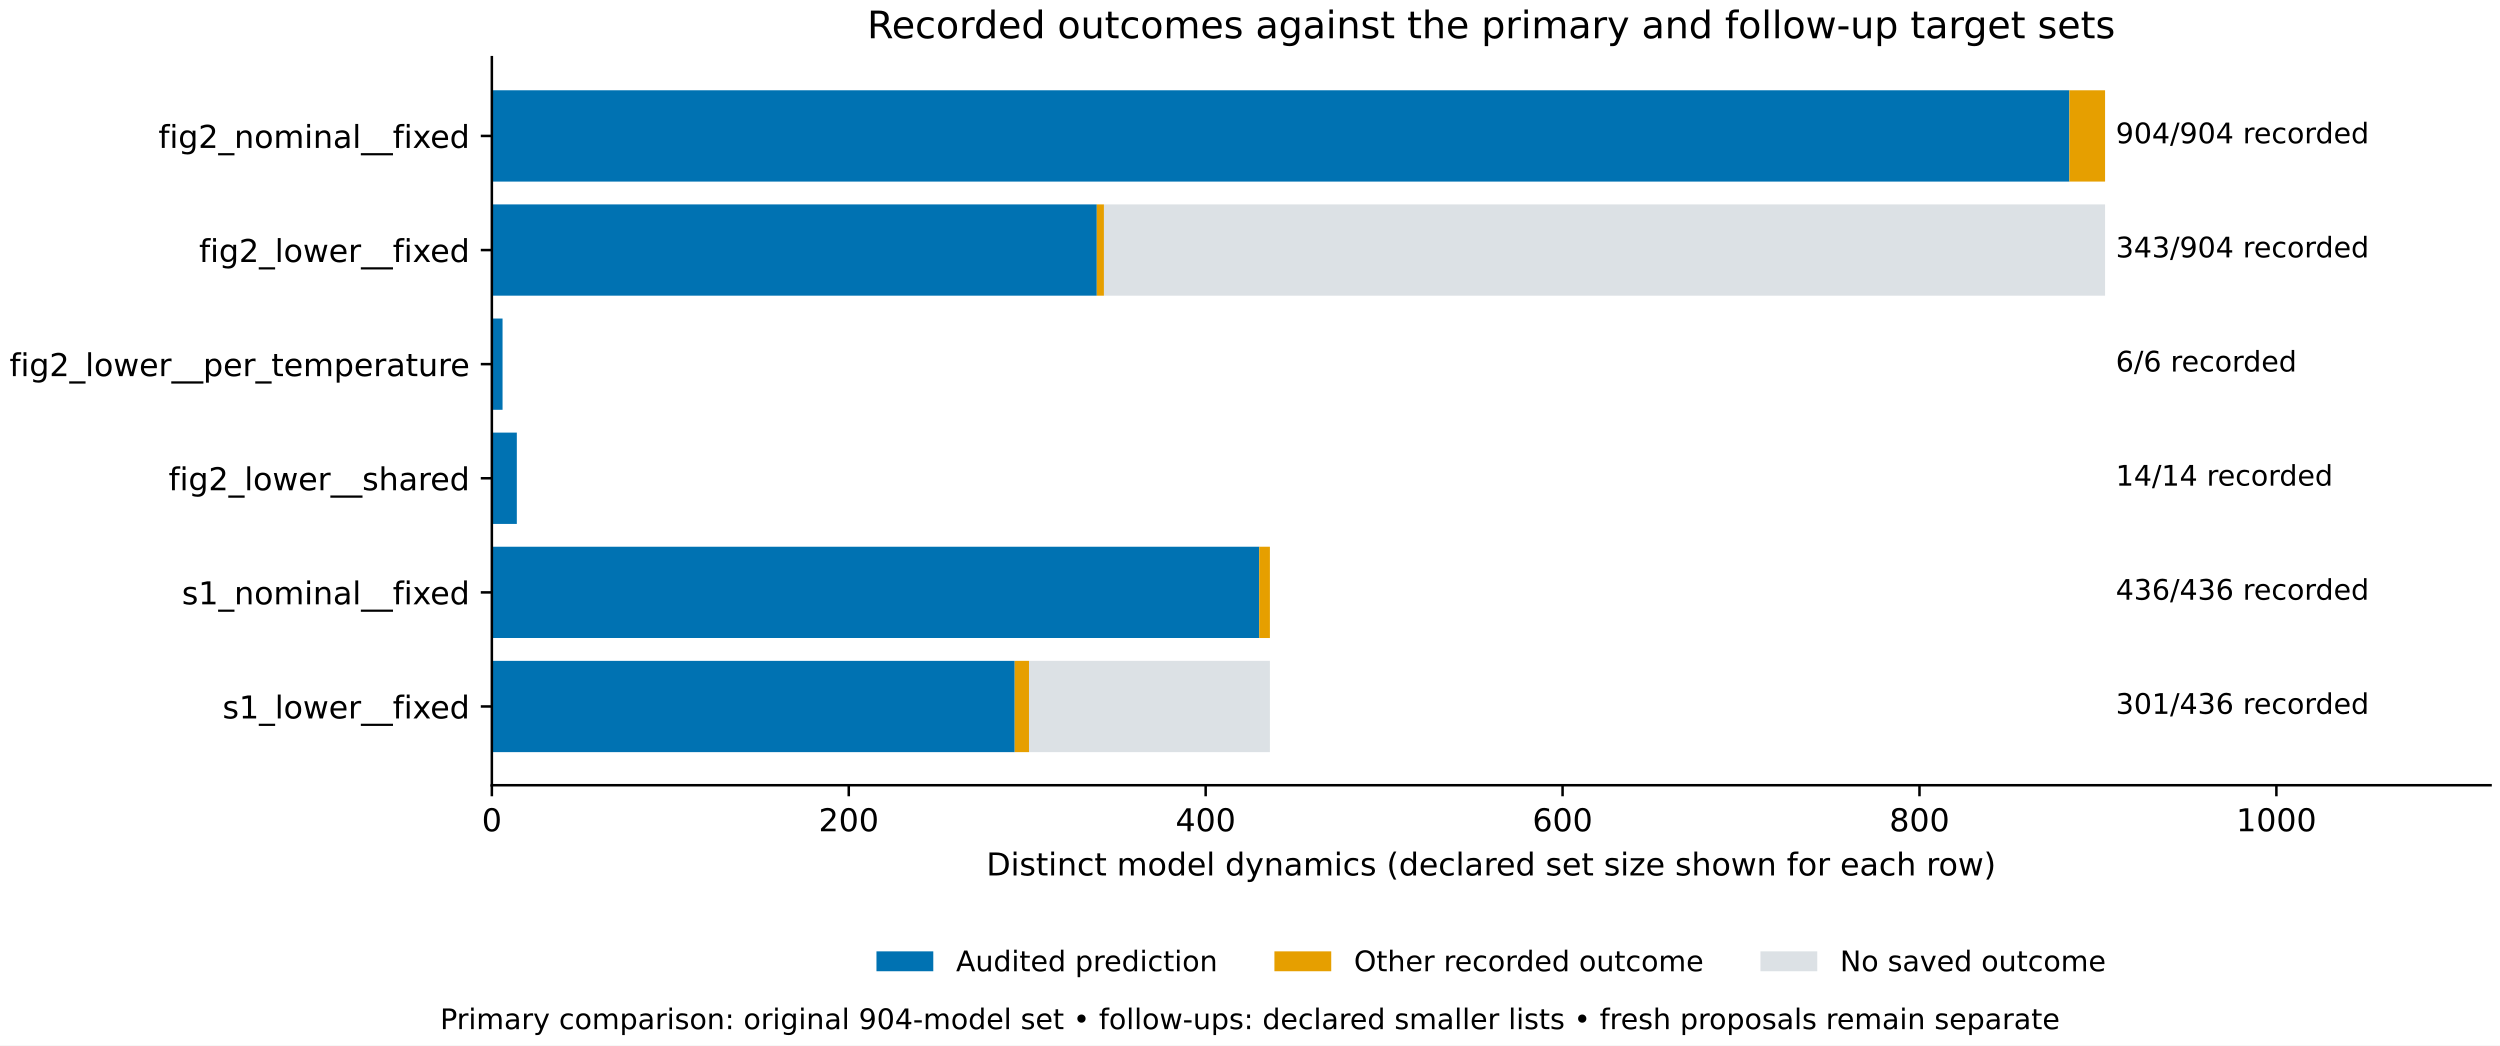
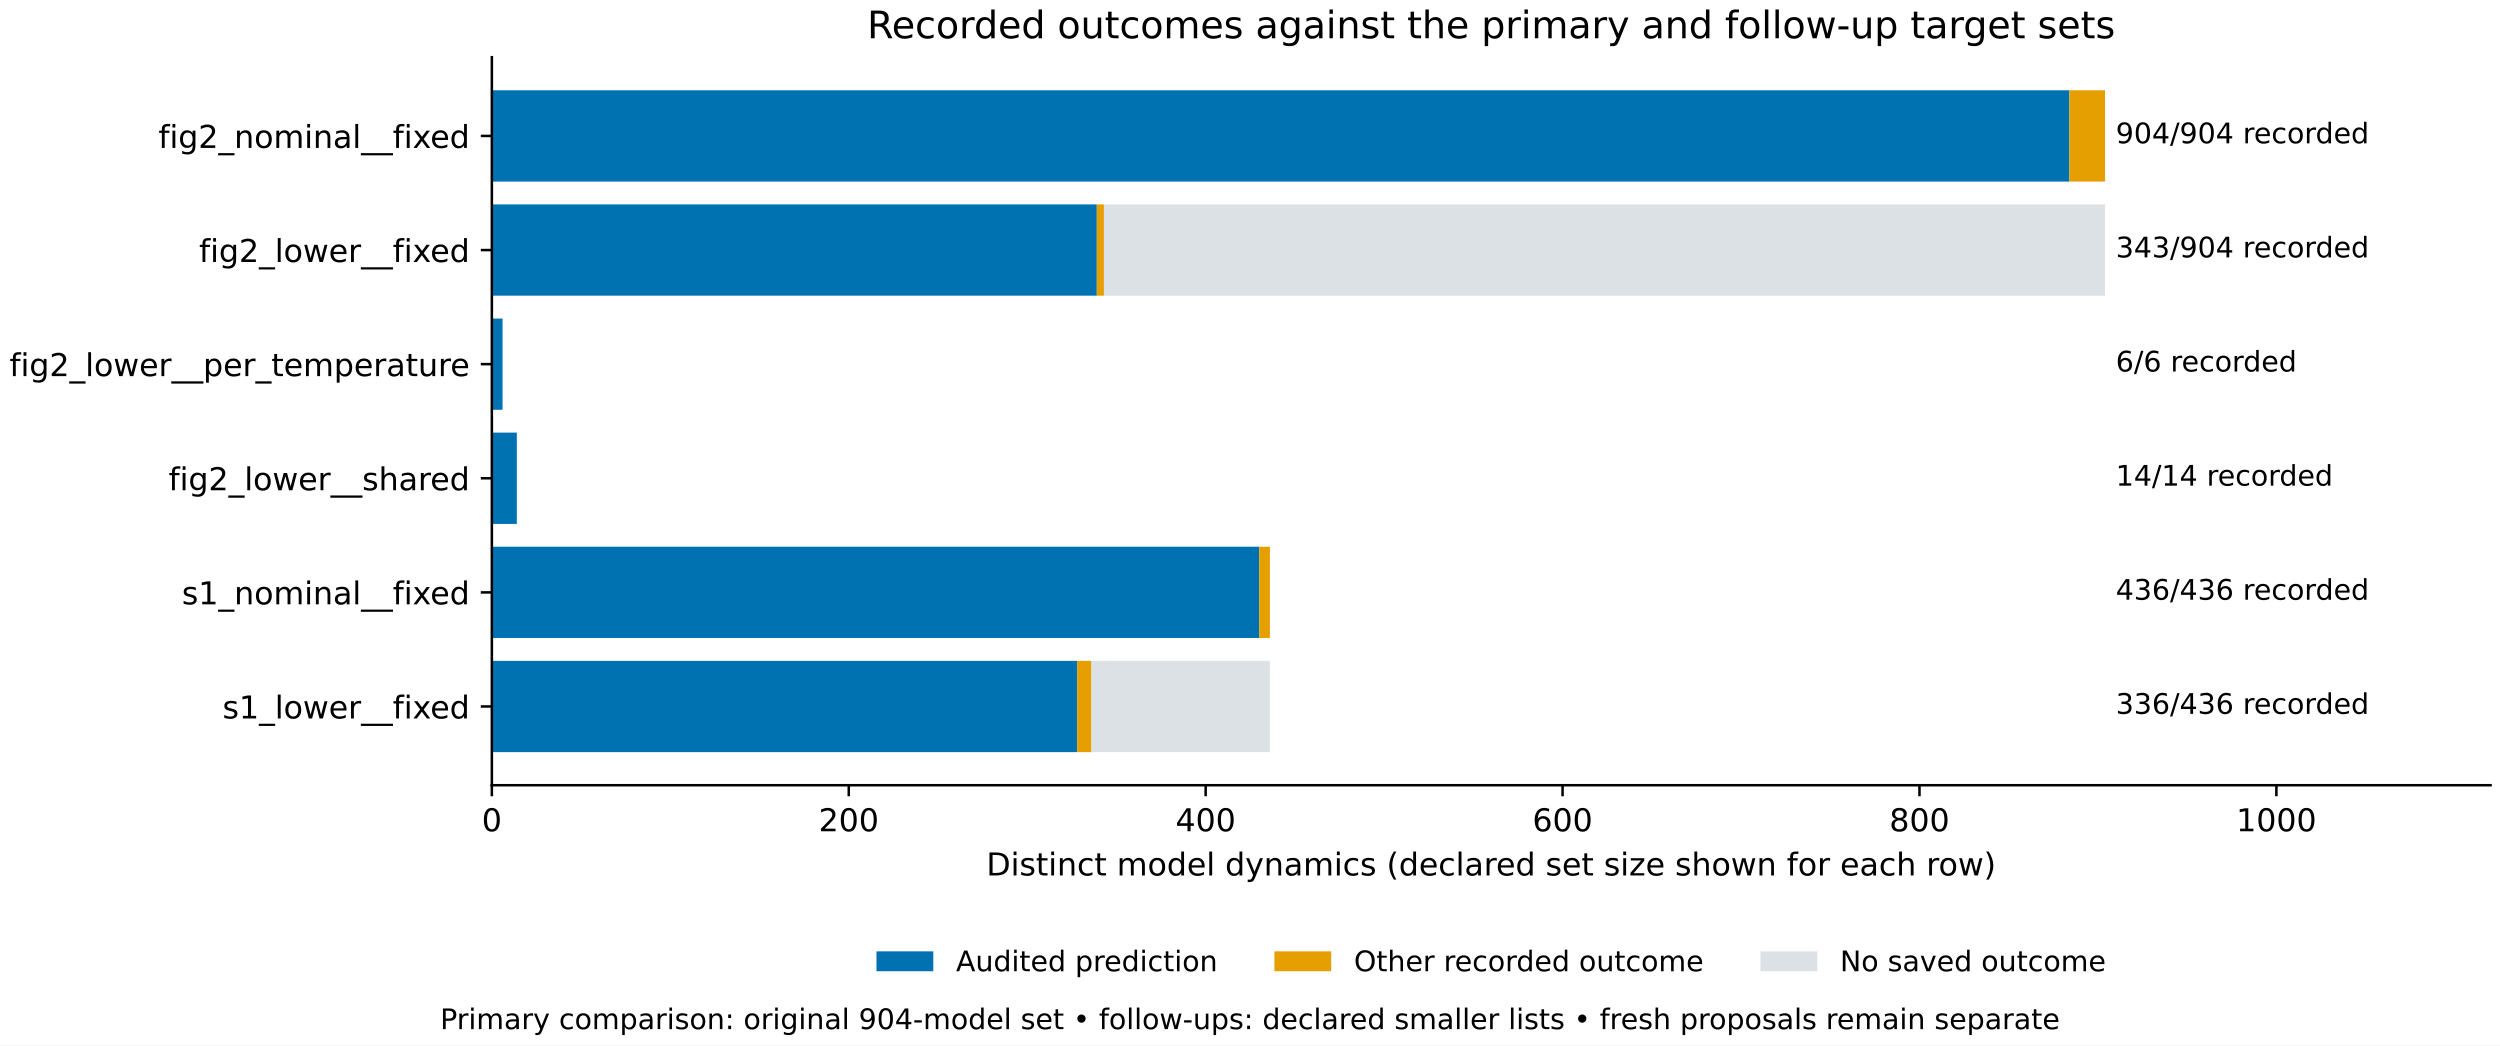
<svg xmlns="http://www.w3.org/2000/svg" xmlns:xlink="http://www.w3.org/1999/xlink" width="792pt" height="331.2pt" viewBox="0 0 792 331.2" version="1.1">
  <defs>
    <style type="text/css">*{stroke-linejoin: round; stroke-linecap: butt}</style>
  </defs>
  <g id="figure_1">
    <g id="patch_1">
      <path d="M 0 331.2  L 792 331.2  L 792 0  L 0 0  z " style="fill: #ffffff" />
    </g>
    <g id="axes_1">
      <g id="patch_2">
        <path d="M 155.817 248.759  L 789 248.759  L 789 18.118  L 155.817 18.118  z " style="fill: #ffffff" />
      </g>
      <g id="patch_3">
-         <path d="M 155.817 28.602  L 655.579 28.602  L 655.579 57.522  L 155.817 57.522  z " clip-path="url(#pbd072a9b23)" style="fill: #0072b2" />
+         <path d="M 155.817 28.602  L 655.579 28.602  L 655.579 57.522  L 155.817 57.522  z " clip-path="url(#pfad9536302)" style="fill: #0072b2" />
      </g>
      <g id="patch_4">
-         <path d="M 155.817 64.753  L 347.468 64.753  L 347.468 93.673  L 155.817 93.673  z " clip-path="url(#pbd072a9b23)" style="fill: #0072b2" />
+         <path d="M 155.817 64.753  L 347.468 64.753  L 347.468 93.673  L 155.817 93.673  z " clip-path="url(#pfad9536302)" style="fill: #0072b2" />
      </g>
      <g id="patch_5">
-         <path d="M 155.817 100.903  L 159.209 100.903  L 159.209 129.823  L 155.817 129.823  z " clip-path="url(#pbd072a9b23)" style="fill: #0072b2" />
+         <path d="M 155.817 100.903  L 159.209 100.903  L 159.209 129.823  L 155.817 129.823  z " clip-path="url(#pfad9536302)" style="fill: #0072b2" />
      </g>
      <g id="patch_6">
-         <path d="M 155.817 137.054  L 163.732 137.054  L 163.732 165.974  L 155.817 165.974  z " clip-path="url(#pbd072a9b23)" style="fill: #0072b2" />
+         <path d="M 155.817 137.054  L 163.732 137.054  L 163.732 165.974  L 155.817 165.974  z " clip-path="url(#pfad9536302)" style="fill: #0072b2" />
      </g>
      <g id="patch_7">
-         <path d="M 155.817 173.204  L 398.914 173.204  L 398.914 202.124  L 155.817 202.124  z " clip-path="url(#pbd072a9b23)" style="fill: #0072b2" />
+         <path d="M 155.817 173.204  L 398.914 173.204  L 398.914 202.124  L 155.817 202.124  z " clip-path="url(#pfad9536302)" style="fill: #0072b2" />
      </g>
      <g id="patch_8">
-         <path d="M 155.817 209.355  L 321.462 209.355  L 321.462 238.275  L 155.817 238.275  z " clip-path="url(#pbd072a9b23)" style="fill: #0072b2" />
+         <path d="M 155.817 209.355  L 341.249 209.355  L 341.249 238.275  L 155.817 238.275  z " clip-path="url(#pfad9536302)" style="fill: #0072b2" />
      </g>
      <g id="patch_9">
-         <path d="M 655.579 28.602  L 666.886 28.602  L 666.886 57.522  L 655.579 57.522  z " clip-path="url(#pbd072a9b23)" style="fill: #e69f00" />
+         <path d="M 655.579 28.602  L 666.886 28.602  L 666.886 57.522  L 655.579 57.522  z " clip-path="url(#pfad9536302)" style="fill: #e69f00" />
      </g>
      <g id="patch_10">
-         <path d="M 347.468 64.753  L 349.73 64.753  L 349.73 93.673  L 347.468 93.673  z " clip-path="url(#pbd072a9b23)" style="fill: #e69f00" />
+         <path d="M 347.468 64.753  L 349.73 64.753  L 349.73 93.673  L 347.468 93.673  z " clip-path="url(#pfad9536302)" style="fill: #e69f00" />
      </g>
      <g id="patch_11">
-         <path d="M 159.209 100.903  L 159.209 100.903  L 159.209 129.823  L 159.209 129.823  z " clip-path="url(#pbd072a9b23)" style="fill: #e69f00" />
+         <path d="M 159.209 100.903  L 159.209 100.903  L 159.209 129.823  L 159.209 129.823  z " clip-path="url(#pfad9536302)" style="fill: #e69f00" />
      </g>
      <g id="patch_12">
-         <path d="M 163.732 137.054  L 163.732 137.054  L 163.732 165.974  L 163.732 165.974  z " clip-path="url(#pbd072a9b23)" style="fill: #e69f00" />
+         <path d="M 163.732 137.054  L 163.732 137.054  L 163.732 165.974  L 163.732 165.974  z " clip-path="url(#pfad9536302)" style="fill: #e69f00" />
      </g>
      <g id="patch_13">
-         <path d="M 398.914 173.204  L 402.306 173.204  L 402.306 202.124  L 398.914 202.124  z " clip-path="url(#pbd072a9b23)" style="fill: #e69f00" />
+         <path d="M 398.914 173.204  L 402.306 173.204  L 402.306 202.124  L 398.914 202.124  z " clip-path="url(#pfad9536302)" style="fill: #e69f00" />
      </g>
      <g id="patch_14">
-         <path d="M 321.462 209.355  L 325.985 209.355  L 325.985 238.275  L 321.462 238.275  z " clip-path="url(#pbd072a9b23)" style="fill: #e69f00" />
+         <path d="M 341.249 209.355  L 345.772 209.355  L 345.772 238.275  L 341.249 238.275  z " clip-path="url(#pfad9536302)" style="fill: #e69f00" />
      </g>
      <g id="patch_15">
-         <path d="M 666.886 28.602  L 666.886 28.602  L 666.886 57.522  L 666.886 57.522  z " clip-path="url(#pbd072a9b23)" style="fill: #dce1e5" />
+         <path d="M 666.886 28.602  L 666.886 28.602  L 666.886 57.522  L 666.886 57.522  z " clip-path="url(#pfad9536302)" style="fill: #dce1e5" />
      </g>
      <g id="patch_16">
-         <path d="M 349.73 64.753  L 666.886 64.753  L 666.886 93.673  L 349.73 93.673  z " clip-path="url(#pbd072a9b23)" style="fill: #dce1e5" />
+         <path d="M 349.73 64.753  L 666.886 64.753  L 666.886 93.673  L 349.73 93.673  z " clip-path="url(#pfad9536302)" style="fill: #dce1e5" />
      </g>
      <g id="patch_17">
-         <path d="M 159.209 100.903  L 159.209 100.903  L 159.209 129.823  L 159.209 129.823  z " clip-path="url(#pbd072a9b23)" style="fill: #dce1e5" />
+         <path d="M 159.209 100.903  L 159.209 100.903  L 159.209 129.823  L 159.209 129.823  z " clip-path="url(#pfad9536302)" style="fill: #dce1e5" />
      </g>
      <g id="patch_18">
-         <path d="M 163.732 137.054  L 163.732 137.054  L 163.732 165.974  L 163.732 165.974  z " clip-path="url(#pbd072a9b23)" style="fill: #dce1e5" />
+         <path d="M 163.732 137.054  L 163.732 137.054  L 163.732 165.974  L 163.732 165.974  z " clip-path="url(#pfad9536302)" style="fill: #dce1e5" />
      </g>
      <g id="patch_19">
-         <path d="M 402.306 173.204  L 402.306 173.204  L 402.306 202.124  L 402.306 202.124  z " clip-path="url(#pbd072a9b23)" style="fill: #dce1e5" />
+         <path d="M 402.306 173.204  L 402.306 173.204  L 402.306 202.124  L 402.306 202.124  z " clip-path="url(#pfad9536302)" style="fill: #dce1e5" />
      </g>
      <g id="patch_20">
-         <path d="M 325.985 209.355  L 402.306 209.355  L 402.306 238.275  L 325.985 238.275  z " clip-path="url(#pbd072a9b23)" style="fill: #dce1e5" />
+         <path d="M 345.772 209.355  L 402.306 209.355  L 402.306 238.275  L 345.772 238.275  z " clip-path="url(#pfad9536302)" style="fill: #dce1e5" />
      </g>
      <g id="matplotlib.axis_1">
        <g id="xtick_1">
          <g id="line2d_1">
            <defs>
-               <path id="mf0ff2f1b70" d="M 0 0  L 0 3.5  " style="stroke: #000000; stroke-width: 0.8" />
+               <path id="m8e541679b2" d="M 0 0  L 0 3.5  " style="stroke: #000000; stroke-width: 0.8" />
            </defs>
            <g>
-               <use xlink:href="#mf0ff2f1b70" x="155.817" y="248.759" style="stroke: #000000; stroke-width: 0.8" />
+               <use xlink:href="#m8e541679b2" x="155.817" y="248.759" style="stroke: #000000; stroke-width: 0.8" />
            </g>
          </g>
          <g id="text_1">
            <text style="font-size: 10px; font-family: 'DejaVu Sans', 'Bitstream Vera Sans', 'Computer Modern Sans Serif', 'Lucida Grande', 'Verdana', 'Geneva', 'Lucid', 'Arial', 'Helvetica', 'Avant Garde', sans-serif; text-anchor: middle" x="155.817" y="263.356" transform="rotate(-0 155.8174 263.3563)">0</text>
          </g>
        </g>
        <g id="xtick_2">
          <g id="line2d_2">
            <g>
-               <use xlink:href="#mf0ff2f1b70" x="268.886" y="248.759" style="stroke: #000000; stroke-width: 0.8" />
+               <use xlink:href="#m8e541679b2" x="268.886" y="248.759" style="stroke: #000000; stroke-width: 0.8" />
            </g>
          </g>
          <g id="text_2">
            <text style="font-size: 10px; font-family: 'DejaVu Sans', 'Bitstream Vera Sans', 'Computer Modern Sans Serif', 'Lucida Grande', 'Verdana', 'Geneva', 'Lucid', 'Arial', 'Helvetica', 'Avant Garde', sans-serif; text-anchor: middle" x="268.886" y="263.356" transform="rotate(-0 268.8857 263.3563)">200</text>
          </g>
        </g>
        <g id="xtick_3">
          <g id="line2d_3">
            <g>
-               <use xlink:href="#mf0ff2f1b70" x="381.954" y="248.759" style="stroke: #000000; stroke-width: 0.8" />
+               <use xlink:href="#m8e541679b2" x="381.954" y="248.759" style="stroke: #000000; stroke-width: 0.8" />
            </g>
          </g>
          <g id="text_3">
            <text style="font-size: 10px; font-family: 'DejaVu Sans', 'Bitstream Vera Sans', 'Computer Modern Sans Serif', 'Lucida Grande', 'Verdana', 'Geneva', 'Lucid', 'Arial', 'Helvetica', 'Avant Garde', sans-serif; text-anchor: middle" x="381.954" y="263.356" transform="rotate(-0 381.954 263.3563)">400</text>
          </g>
        </g>
        <g id="xtick_4">
          <g id="line2d_4">
            <g>
-               <use xlink:href="#mf0ff2f1b70" x="495.022" y="248.759" style="stroke: #000000; stroke-width: 0.8" />
+               <use xlink:href="#m8e541679b2" x="495.022" y="248.759" style="stroke: #000000; stroke-width: 0.8" />
            </g>
          </g>
          <g id="text_4">
            <text style="font-size: 10px; font-family: 'DejaVu Sans', 'Bitstream Vera Sans', 'Computer Modern Sans Serif', 'Lucida Grande', 'Verdana', 'Geneva', 'Lucid', 'Arial', 'Helvetica', 'Avant Garde', sans-serif; text-anchor: middle" x="495.022" y="263.356" transform="rotate(-0 495.0222 263.3563)">600</text>
          </g>
        </g>
        <g id="xtick_5">
          <g id="line2d_5">
            <g>
-               <use xlink:href="#mf0ff2f1b70" x="608.091" y="248.759" style="stroke: #000000; stroke-width: 0.8" />
+               <use xlink:href="#m8e541679b2" x="608.091" y="248.759" style="stroke: #000000; stroke-width: 0.8" />
            </g>
          </g>
          <g id="text_5">
            <text style="font-size: 10px; font-family: 'DejaVu Sans', 'Bitstream Vera Sans', 'Computer Modern Sans Serif', 'Lucida Grande', 'Verdana', 'Geneva', 'Lucid', 'Arial', 'Helvetica', 'Avant Garde', sans-serif; text-anchor: middle" x="608.091" y="263.356" transform="rotate(-0 608.0905 263.3563)">800</text>
          </g>
        </g>
        <g id="xtick_6">
          <g id="line2d_6">
            <g>
-               <use xlink:href="#mf0ff2f1b70" x="721.159" y="248.759" style="stroke: #000000; stroke-width: 0.8" />
+               <use xlink:href="#m8e541679b2" x="721.159" y="248.759" style="stroke: #000000; stroke-width: 0.8" />
            </g>
          </g>
          <g id="text_6">
            <text style="font-size: 10px; font-family: 'DejaVu Sans', 'Bitstream Vera Sans', 'Computer Modern Sans Serif', 'Lucida Grande', 'Verdana', 'Geneva', 'Lucid', 'Arial', 'Helvetica', 'Avant Garde', sans-serif; text-anchor: middle" x="721.159" y="263.356" transform="rotate(-0 721.1588 263.3563)">1000</text>
          </g>
        </g>
        <g id="text_7">
          <text style="font-size: 10px; font-family: 'DejaVu Sans', 'Bitstream Vera Sans', 'Computer Modern Sans Serif', 'Lucida Grande', 'Verdana', 'Geneva', 'Lucid', 'Arial', 'Helvetica', 'Avant Garde', sans-serif; text-anchor: middle" x="472.409" y="277.357" transform="rotate(-0 472.4086 277.3571)">Distinct model dynamics (declared set size shown for each row)</text>
        </g>
      </g>
      <g id="matplotlib.axis_2">
        <g id="ytick_1">
          <g id="line2d_7">
            <defs>
-               <path id="mee1cd3b887" d="M 0 0  L -3.5 0  " style="stroke: #000000; stroke-width: 0.8" />
+               <path id="m253cc05565" d="M 0 0  L -3.5 0  " style="stroke: #000000; stroke-width: 0.8" />
            </defs>
            <g>
-               <use xlink:href="#mee1cd3b887" x="155.817" y="43.062" style="stroke: #000000; stroke-width: 0.8" />
+               <use xlink:href="#m253cc05565" x="155.817" y="43.062" style="stroke: #000000; stroke-width: 0.8" />
            </g>
          </g>
          <g id="text_8">
            <text style="font-size: 10px; font-family: 'DejaVu Sans', 'Bitstream Vera Sans', 'Computer Modern Sans Serif', 'Lucida Grande', 'Verdana', 'Geneva', 'Lucid', 'Arial', 'Helvetica', 'Avant Garde', sans-serif; text-anchor: end" x="148.817" y="46.861" transform="rotate(-0 148.8174 46.86144)">fig2_nominal__fixed</text>
          </g>
        </g>
        <g id="ytick_2">
          <g id="line2d_8">
            <g>
-               <use xlink:href="#mee1cd3b887" x="155.817" y="79.213" style="stroke: #000000; stroke-width: 0.8" />
+               <use xlink:href="#m253cc05565" x="155.817" y="79.213" style="stroke: #000000; stroke-width: 0.8" />
            </g>
          </g>
          <g id="text_9">
            <text style="font-size: 10px; font-family: 'DejaVu Sans', 'Bitstream Vera Sans', 'Computer Modern Sans Serif', 'Lucida Grande', 'Verdana', 'Geneva', 'Lucid', 'Arial', 'Helvetica', 'Avant Garde', sans-serif; text-anchor: end" x="148.817" y="83.012" transform="rotate(-0 148.8174 83.01195)">fig2_lower__fixed</text>
          </g>
        </g>
        <g id="ytick_3">
          <g id="line2d_9">
            <g>
-               <use xlink:href="#mee1cd3b887" x="155.817" y="115.363" style="stroke: #000000; stroke-width: 0.8" />
+               <use xlink:href="#m253cc05565" x="155.817" y="115.363" style="stroke: #000000; stroke-width: 0.8" />
            </g>
          </g>
          <g id="text_10">
            <text style="font-size: 10px; font-family: 'DejaVu Sans', 'Bitstream Vera Sans', 'Computer Modern Sans Serif', 'Lucida Grande', 'Verdana', 'Geneva', 'Lucid', 'Arial', 'Helvetica', 'Avant Garde', sans-serif; text-anchor: end" x="148.817" y="119.162" transform="rotate(-0 148.8174 119.1625)">fig2_lower__per_temperature</text>
          </g>
        </g>
        <g id="ytick_4">
          <g id="line2d_10">
            <g>
-               <use xlink:href="#mee1cd3b887" x="155.817" y="151.514" style="stroke: #000000; stroke-width: 0.8" />
+               <use xlink:href="#m253cc05565" x="155.817" y="151.514" style="stroke: #000000; stroke-width: 0.8" />
            </g>
          </g>
          <g id="text_11">
            <text style="font-size: 10px; font-family: 'DejaVu Sans', 'Bitstream Vera Sans', 'Computer Modern Sans Serif', 'Lucida Grande', 'Verdana', 'Geneva', 'Lucid', 'Arial', 'Helvetica', 'Avant Garde', sans-serif; text-anchor: end" x="148.817" y="155.313" transform="rotate(-0 148.8174 155.313)">fig2_lower__shared</text>
          </g>
        </g>
        <g id="ytick_5">
          <g id="line2d_11">
            <g>
-               <use xlink:href="#mee1cd3b887" x="155.817" y="187.664" style="stroke: #000000; stroke-width: 0.8" />
+               <use xlink:href="#m253cc05565" x="155.817" y="187.664" style="stroke: #000000; stroke-width: 0.8" />
            </g>
          </g>
          <g id="text_12">
            <text style="font-size: 10px; font-family: 'DejaVu Sans', 'Bitstream Vera Sans', 'Computer Modern Sans Serif', 'Lucida Grande', 'Verdana', 'Geneva', 'Lucid', 'Arial', 'Helvetica', 'Avant Garde', sans-serif; text-anchor: end" x="148.817" y="191.463" transform="rotate(-0 148.8174 191.4635)">s1_nominal__fixed</text>
          </g>
        </g>
        <g id="ytick_6">
          <g id="line2d_12">
            <g>
-               <use xlink:href="#mee1cd3b887" x="155.817" y="223.815" style="stroke: #000000; stroke-width: 0.8" />
+               <use xlink:href="#m253cc05565" x="155.817" y="223.815" style="stroke: #000000; stroke-width: 0.8" />
            </g>
          </g>
          <g id="text_13">
            <text style="font-size: 10px; font-family: 'DejaVu Sans', 'Bitstream Vera Sans', 'Computer Modern Sans Serif', 'Lucida Grande', 'Verdana', 'Geneva', 'Lucid', 'Arial', 'Helvetica', 'Avant Garde', sans-serif; text-anchor: end" x="148.817" y="227.614" transform="rotate(-0 148.8174 227.614)">s1_lower__fixed</text>
          </g>
        </g>
      </g>
      <g id="patch_21">
        <path d="M 155.817 248.759  L 155.817 18.118  " style="fill: none; stroke: #000000; stroke-width: 0.8; stroke-linejoin: miter; stroke-linecap: square" />
      </g>
      <g id="patch_22">
        <path d="M 155.817 248.759  L 789 248.759  " style="fill: none; stroke: #000000; stroke-width: 0.8; stroke-linejoin: miter; stroke-linecap: square" />
      </g>
      <g id="text_14">
        <text style="font-size: 9px; font-family: 'DejaVu Sans', 'Bitstream Vera Sans', 'Computer Modern Sans Serif', 'Lucida Grande', 'Verdana', 'Geneva', 'Lucid', 'Arial', 'Helvetica', 'Avant Garde', sans-serif; text-anchor: start" x="670.278" y="45.4" transform="rotate(-0 670.2781 45.40046)">904/904 recorded</text>
      </g>
      <g id="text_15">
        <text style="font-size: 9px; font-family: 'DejaVu Sans', 'Bitstream Vera Sans', 'Computer Modern Sans Serif', 'Lucida Grande', 'Verdana', 'Geneva', 'Lucid', 'Arial', 'Helvetica', 'Avant Garde', sans-serif; text-anchor: start" x="670.278" y="81.551" transform="rotate(-0 670.2781 81.55098)">343/904 recorded</text>
      </g>
      <g id="text_16">
        <text style="font-size: 9px; font-family: 'DejaVu Sans', 'Bitstream Vera Sans', 'Computer Modern Sans Serif', 'Lucida Grande', 'Verdana', 'Geneva', 'Lucid', 'Arial', 'Helvetica', 'Avant Garde', sans-serif; text-anchor: start" x="670.278" y="117.701" transform="rotate(-0 670.2781 117.7015)">6/6 recorded</text>
      </g>
      <g id="text_17">
        <text style="font-size: 9px; font-family: 'DejaVu Sans', 'Bitstream Vera Sans', 'Computer Modern Sans Serif', 'Lucida Grande', 'Verdana', 'Geneva', 'Lucid', 'Arial', 'Helvetica', 'Avant Garde', sans-serif; text-anchor: start" x="670.278" y="153.852" transform="rotate(-0 670.2781 153.852)">14/14 recorded</text>
      </g>
      <g id="text_18">
        <text style="font-size: 9px; font-family: 'DejaVu Sans', 'Bitstream Vera Sans', 'Computer Modern Sans Serif', 'Lucida Grande', 'Verdana', 'Geneva', 'Lucid', 'Arial', 'Helvetica', 'Avant Garde', sans-serif; text-anchor: start" x="670.278" y="190.003" transform="rotate(-0 670.2781 190.0025)">436/436 recorded</text>
      </g>
      <g id="text_19">
-         <text style="font-size: 9px; font-family: 'DejaVu Sans', 'Bitstream Vera Sans', 'Computer Modern Sans Serif', 'Lucida Grande', 'Verdana', 'Geneva', 'Lucid', 'Arial', 'Helvetica', 'Avant Garde', sans-serif; text-anchor: start" x="670.278" y="226.153" transform="rotate(-0 670.2781 226.153)">301/436 recorded</text>
+         <text style="font-size: 9px; font-family: 'DejaVu Sans', 'Bitstream Vera Sans', 'Computer Modern Sans Serif', 'Lucida Grande', 'Verdana', 'Geneva', 'Lucid', 'Arial', 'Helvetica', 'Avant Garde', sans-serif; text-anchor: start" x="670.278" y="226.153" transform="rotate(-0 670.2781 226.153)">336/436 recorded</text>
      </g>
      <g id="text_20">
        <text style="font-size: 12px; font-family: 'DejaVu Sans', 'Bitstream Vera Sans', 'Computer Modern Sans Serif', 'Lucida Grande', 'Verdana', 'Geneva', 'Lucid', 'Arial', 'Helvetica', 'Avant Garde', sans-serif; text-anchor: middle" x="472.409" y="12.118" transform="rotate(-0 472.4086 12.11837)">Recorded outcomes against the primary and follow-up target sets</text>
      </g>
      <g id="legend_1">
        <g id="patch_23">
          <path d="M 277.665 307.689  L 295.665 307.689  L 295.665 301.389  L 277.665 301.389  z " style="fill: #0072b2" />
        </g>
        <g id="text_21">
          <text style="font-size: 9px; font-family: 'DejaVu Sans', 'Bitstream Vera Sans', 'Computer Modern Sans Serif', 'Lucida Grande', 'Verdana', 'Geneva', 'Lucid', 'Arial', 'Helvetica', 'Avant Garde', sans-serif; text-anchor: start" x="302.865" y="307.689" transform="rotate(-0 302.8655 307.6886)">Audited prediction</text>
        </g>
        <g id="patch_24">
          <path d="M 403.734 307.689  L 421.734 307.689  L 421.734 301.389  L 403.734 301.389  z " style="fill: #e69f00" />
        </g>
        <g id="text_22">
          <text style="font-size: 9px; font-family: 'DejaVu Sans', 'Bitstream Vera Sans', 'Computer Modern Sans Serif', 'Lucida Grande', 'Verdana', 'Geneva', 'Lucid', 'Arial', 'Helvetica', 'Avant Garde', sans-serif; text-anchor: start" x="428.934" y="307.689" transform="rotate(-0 428.9344 307.6886)">Other recorded outcome</text>
        </g>
        <g id="patch_25">
          <path d="M 557.71 307.689  L 575.71 307.689  L 575.71 301.389  L 557.71 301.389  z " style="fill: #dce1e5" />
        </g>
        <g id="text_23">
          <text style="font-size: 9px; font-family: 'DejaVu Sans', 'Bitstream Vera Sans', 'Computer Modern Sans Serif', 'Lucida Grande', 'Verdana', 'Geneva', 'Lucid', 'Arial', 'Helvetica', 'Avant Garde', sans-serif; text-anchor: start" x="582.91" y="307.689" transform="rotate(-0 582.9103 307.6886)">No saved outcome</text>
        </g>
      </g>
    </g>
    <g id="text_24">
      <text style="font-size: 9px; font-family: 'DejaVu Sans', 'Bitstream Vera Sans', 'Computer Modern Sans Serif', 'Lucida Grande', 'Verdana', 'Geneva', 'Lucid', 'Arial', 'Helvetica', 'Avant Garde', sans-serif; text-anchor: middle" x="396" y="326.038" transform="rotate(-0 396 326.0377)">Primary comparison: original 904-model set • follow-ups: declared smaller lists • fresh proposals remain separate</text>
    </g>
  </g>
  <defs>
-     <clipPath id="pbd072a9b23">
+     <clipPath id="pfad9536302">
      <rect x="155.817" y="18.118" width="633.182" height="230.64" />
    </clipPath>
  </defs>
</svg>
